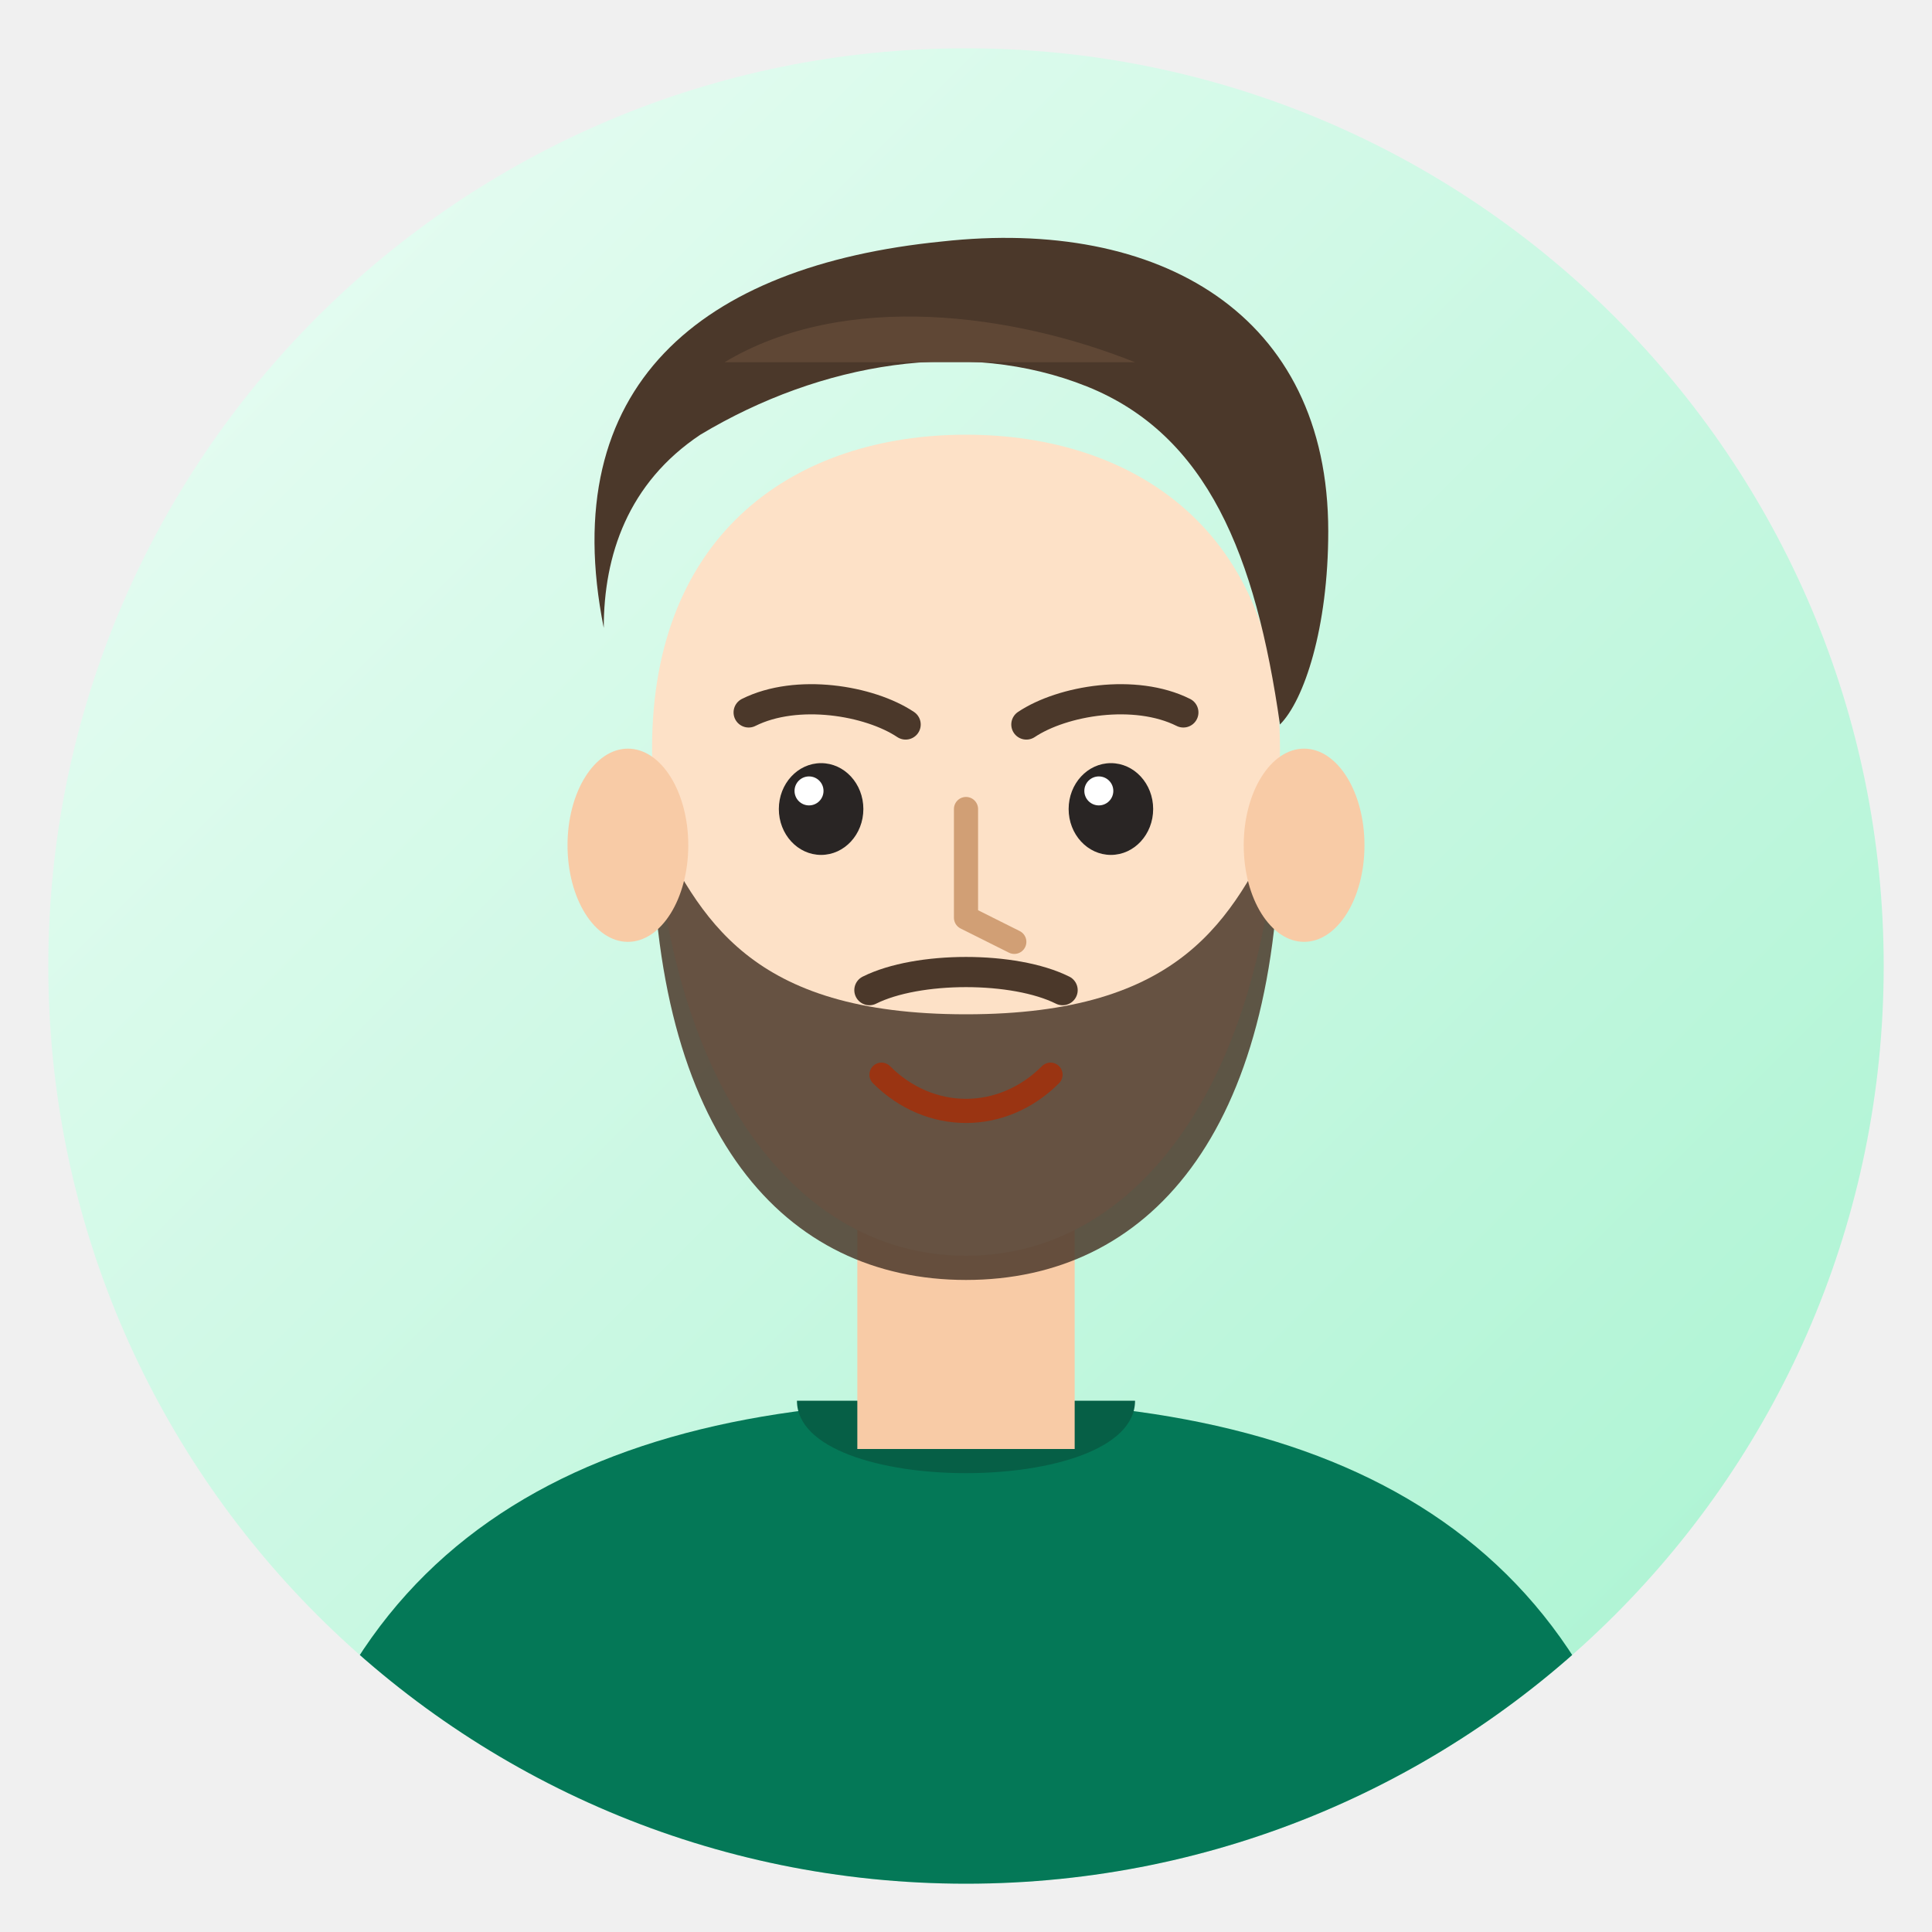
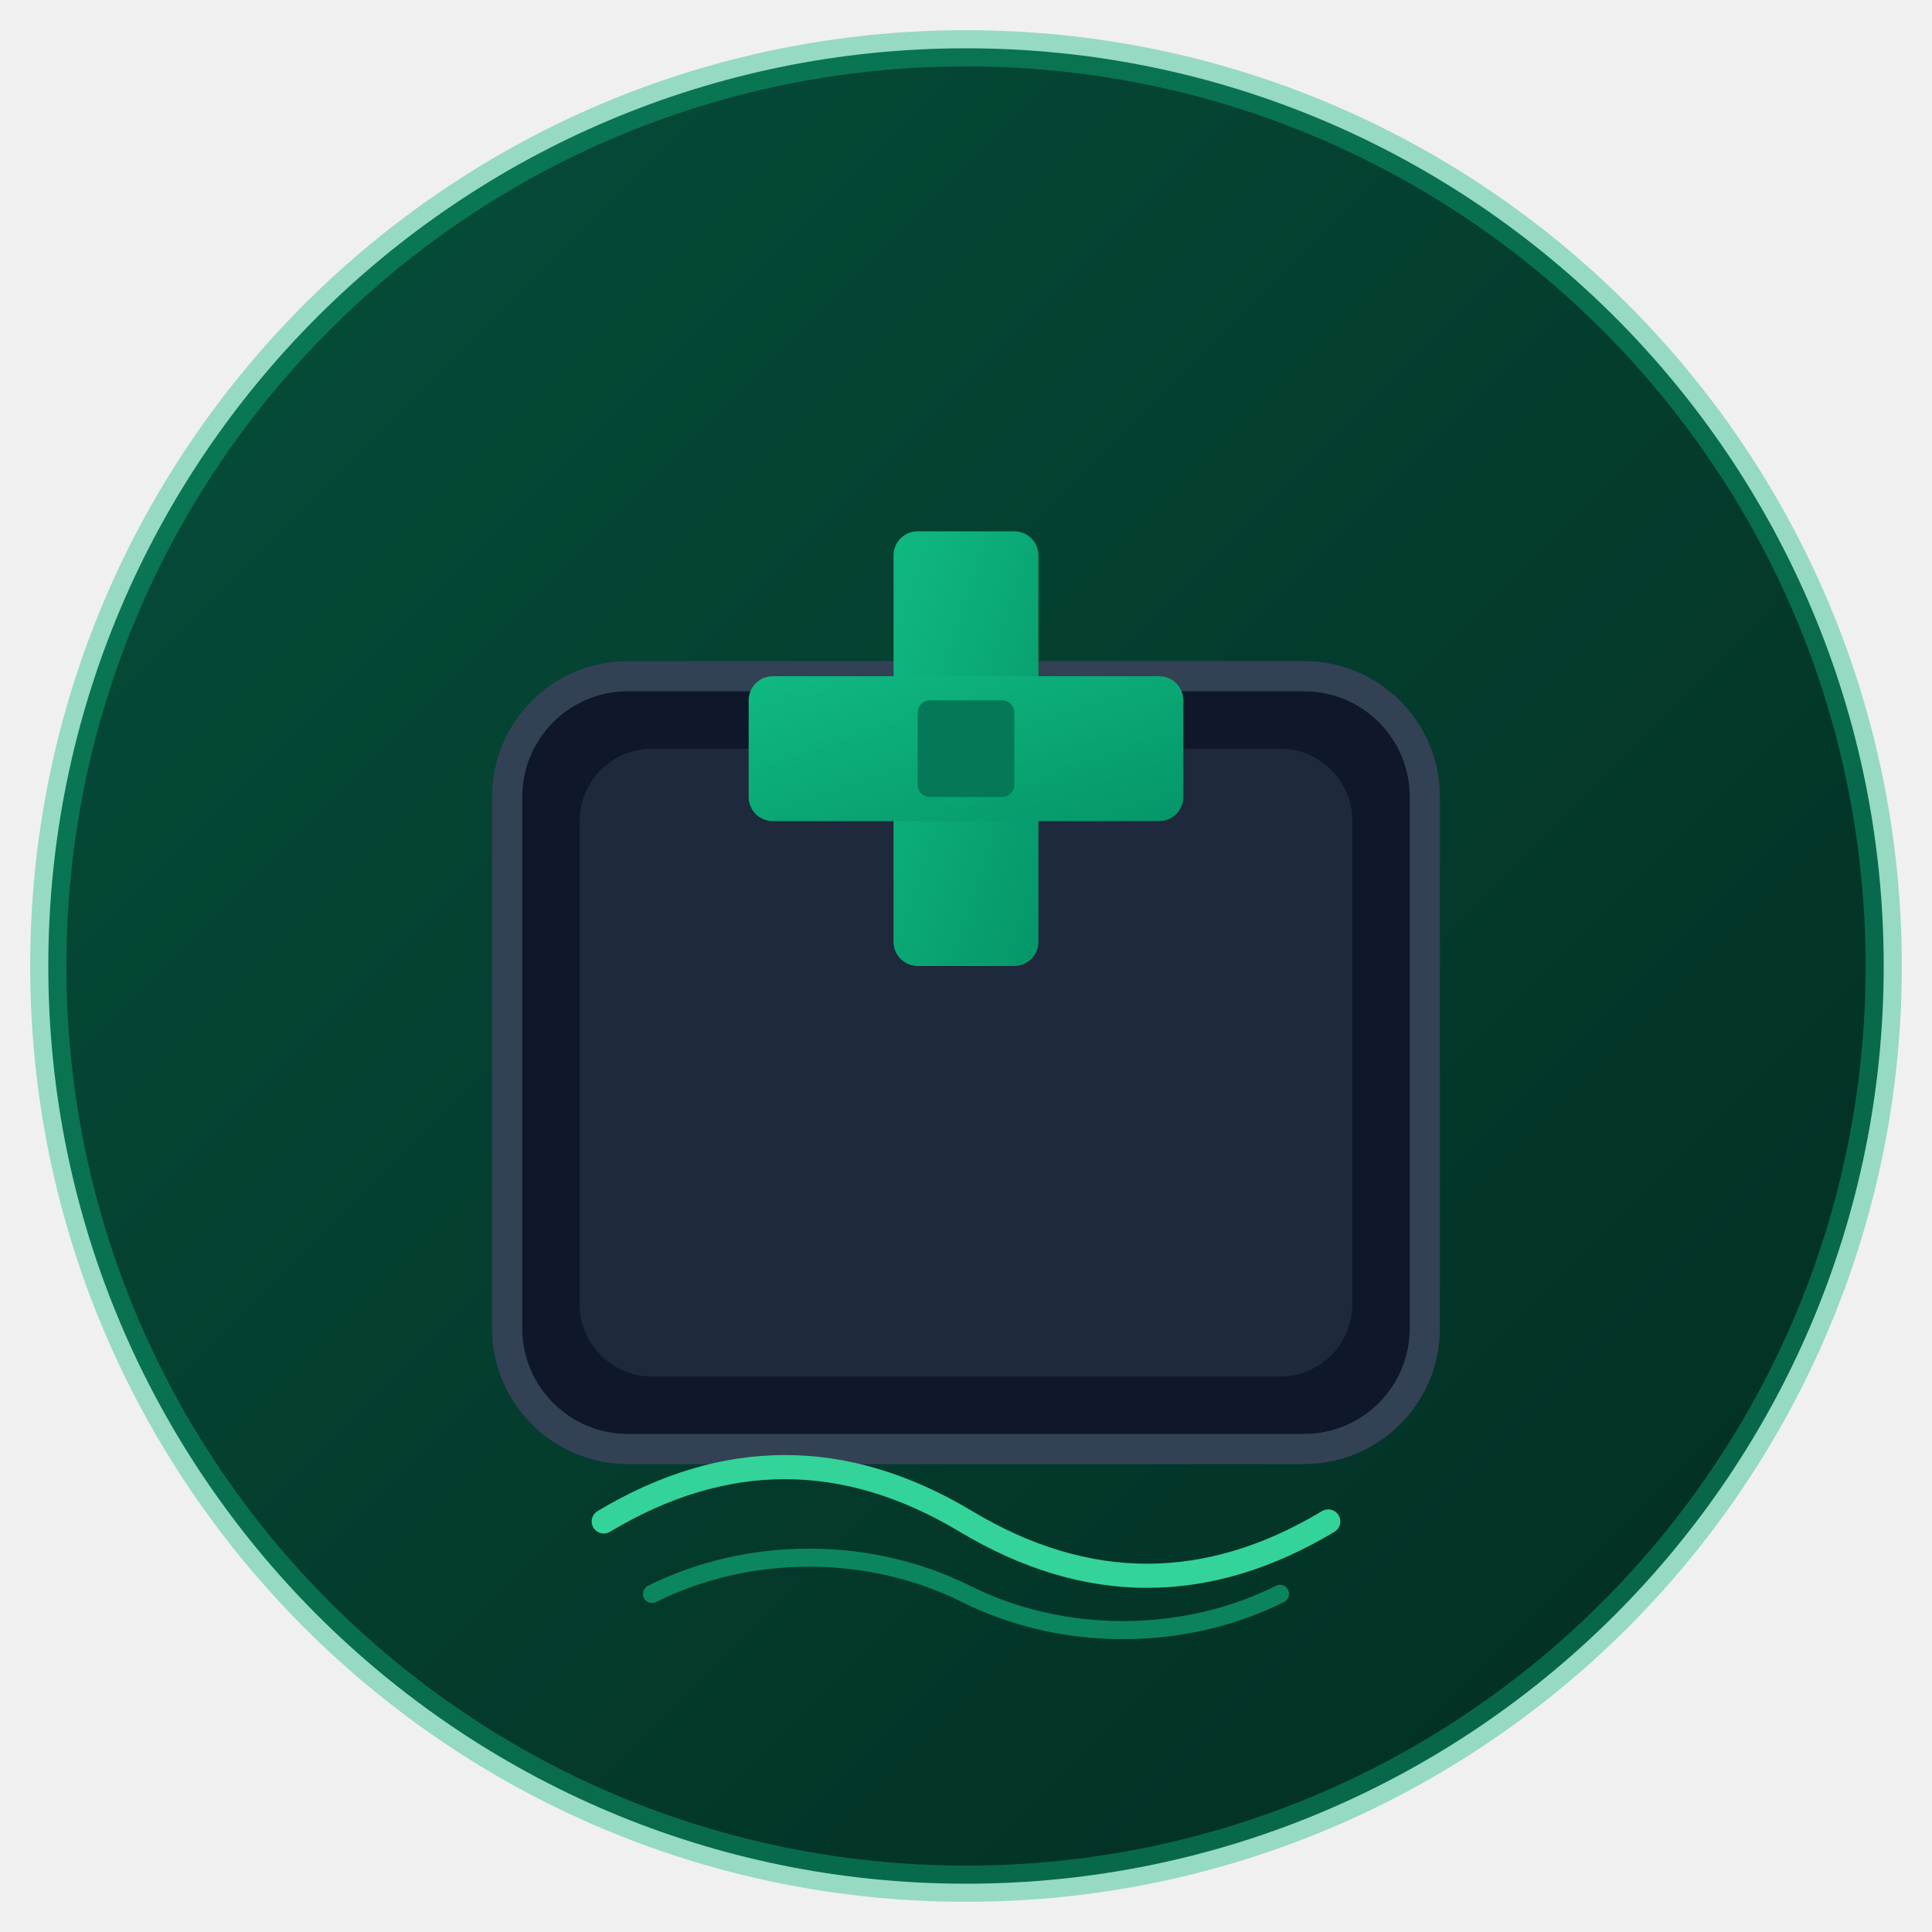
<svg xmlns="http://www.w3.org/2000/svg" viewBox="0 0 160 160" width="100%" height="100%">
  <defs>
-     <clipPath id="circleClipAlec">
-       <circle cx="80" cy="80" r="76" />
-     </clipPath>
    <linearGradient id="alecBg" x1="0%" y1="0%" x2="100%" y2="100%">
-       <stop offset="0%" stop-color="#ECFDF5" />
-       <stop offset="100%" stop-color="#A7F3D0" />
+       <stop offset="0%" stop-color="#064e3b" />
+       <stop offset="100%" stop-color="#022c22" />
+     </linearGradient>
+     <linearGradient id="switchGrad" x1="0%" y1="0%" x2="100%" y2="100%">
+       <stop offset="0%" stop-color="#10b981" />
+       <stop offset="100%" stop-color="#059669" />
    </linearGradient>
  </defs>
-   <circle cx="80" cy="80" r="76" fill="url(#alecBg)" />
-   <g clip-path="url(#circleClipAlec)">
-     <path d="M22 160 C26 128, 48 116, 80 116 C112 116, 134 128, 138 160 Z" fill="#047857" />
-     <path d="M66 116 C66 124, 94 124, 94 116 Z" fill="#065F46" />
-     <rect x="71" y="94" width="18" height="26" fill="#F8CBA6" />
-     <path d="M54 62 C54 88, 65 104, 80 104 C95 104, 106 88, 106 62 C106 44, 94 36, 80 36 C66 36, 54 44, 54 62 Z" fill="#FDE1C7" />
-     <path d="M54 68 C54 94, 65 106, 80 106 C95 106, 106 94, 106 68 C102 76, 98 84, 80 84 C62 84, 58 76, 54 68 Z" fill="#4B382A" opacity="0.85" />
-     <path d="M72 82 C76 80, 84 80, 88 82" stroke="#4B382A" stroke-width="2.5" stroke-linecap="round" fill="none" />
-     <ellipse cx="52" cy="70" rx="5" ry="8" fill="#F8CBA6" />
-     <ellipse cx="108" cy="70" rx="5" ry="8" fill="#F8CBA6" />
-     <ellipse cx="68" cy="67" rx="3.5" ry="3.8" fill="#292524" />
-     <ellipse cx="92" cy="67" rx="3.5" ry="3.8" fill="#292524" />
-     <circle cx="67" cy="65.5" r="1.2" fill="#FFFFFF" />
-     <circle cx="91" cy="65.5" r="1.2" fill="#FFFFFF" />
-     <path d="M62 59 C66 57, 72 58, 75 60" stroke="#4B382A" stroke-width="2.5" stroke-linecap="round" fill="none" />
-     <path d="M85 60 C88 58, 94 57, 98 59" stroke="#4B382A" stroke-width="2.5" stroke-linecap="round" fill="none" />
-     <path d="M80 67 L80 76 L84 78" stroke="#D19F75" stroke-width="2" stroke-linecap="round" stroke-linejoin="round" fill="none" />
-     <path d="M73 89 C77 93, 83 93, 87 89" stroke="#9A3412" stroke-width="2" stroke-linecap="round" fill="none" />
-     <path d="M50 52 C46 32, 58 22, 78 20 C96 18, 110 26, 110 44 C110 52, 108 58, 106 60 C104 46, 100 36, 90 32 C80 28, 68 30, 58 36 C52 40, 50 46, 50 52 Z" fill="#4B382A" />
-     <path d="M60 30 C70 24, 84 26, 94 30 Z" fill="#5F4735" />
-   </g>
+   <circle cx="80" cy="80" r="76" fill="url(#alecBg)" stroke="#10b981" stroke-width="3" stroke-opacity="0.4" />
+   <rect x="42" y="56" width="76" height="64" rx="10" fill="#0f172a" stroke="#334155" stroke-width="2.5" />
+   <rect x="48" y="62" width="64" height="52" rx="6" fill="#1e293b" />
+   <rect x="74" y="44" width="12" height="36" rx="2" fill="url(#switchGrad)" />
+   <rect x="62" y="56" width="36" height="12" rx="2" fill="url(#switchGrad)" />
+   <rect x="76" y="58" width="8" height="8" rx="1" fill="#047857" />
+   <path d="M50 126 C60 120 70 120 80 126 C90 132 100 132 110 126" fill="none" stroke="#34d399" stroke-width="2" stroke-linecap="round" />
+   <path d="M54 132 C62 128 72 128 80 132 C88 136 98 136 106 132" fill="none" stroke="#10b981" stroke-width="1.5" stroke-linecap="round" opacity="0.6" />
</svg>
